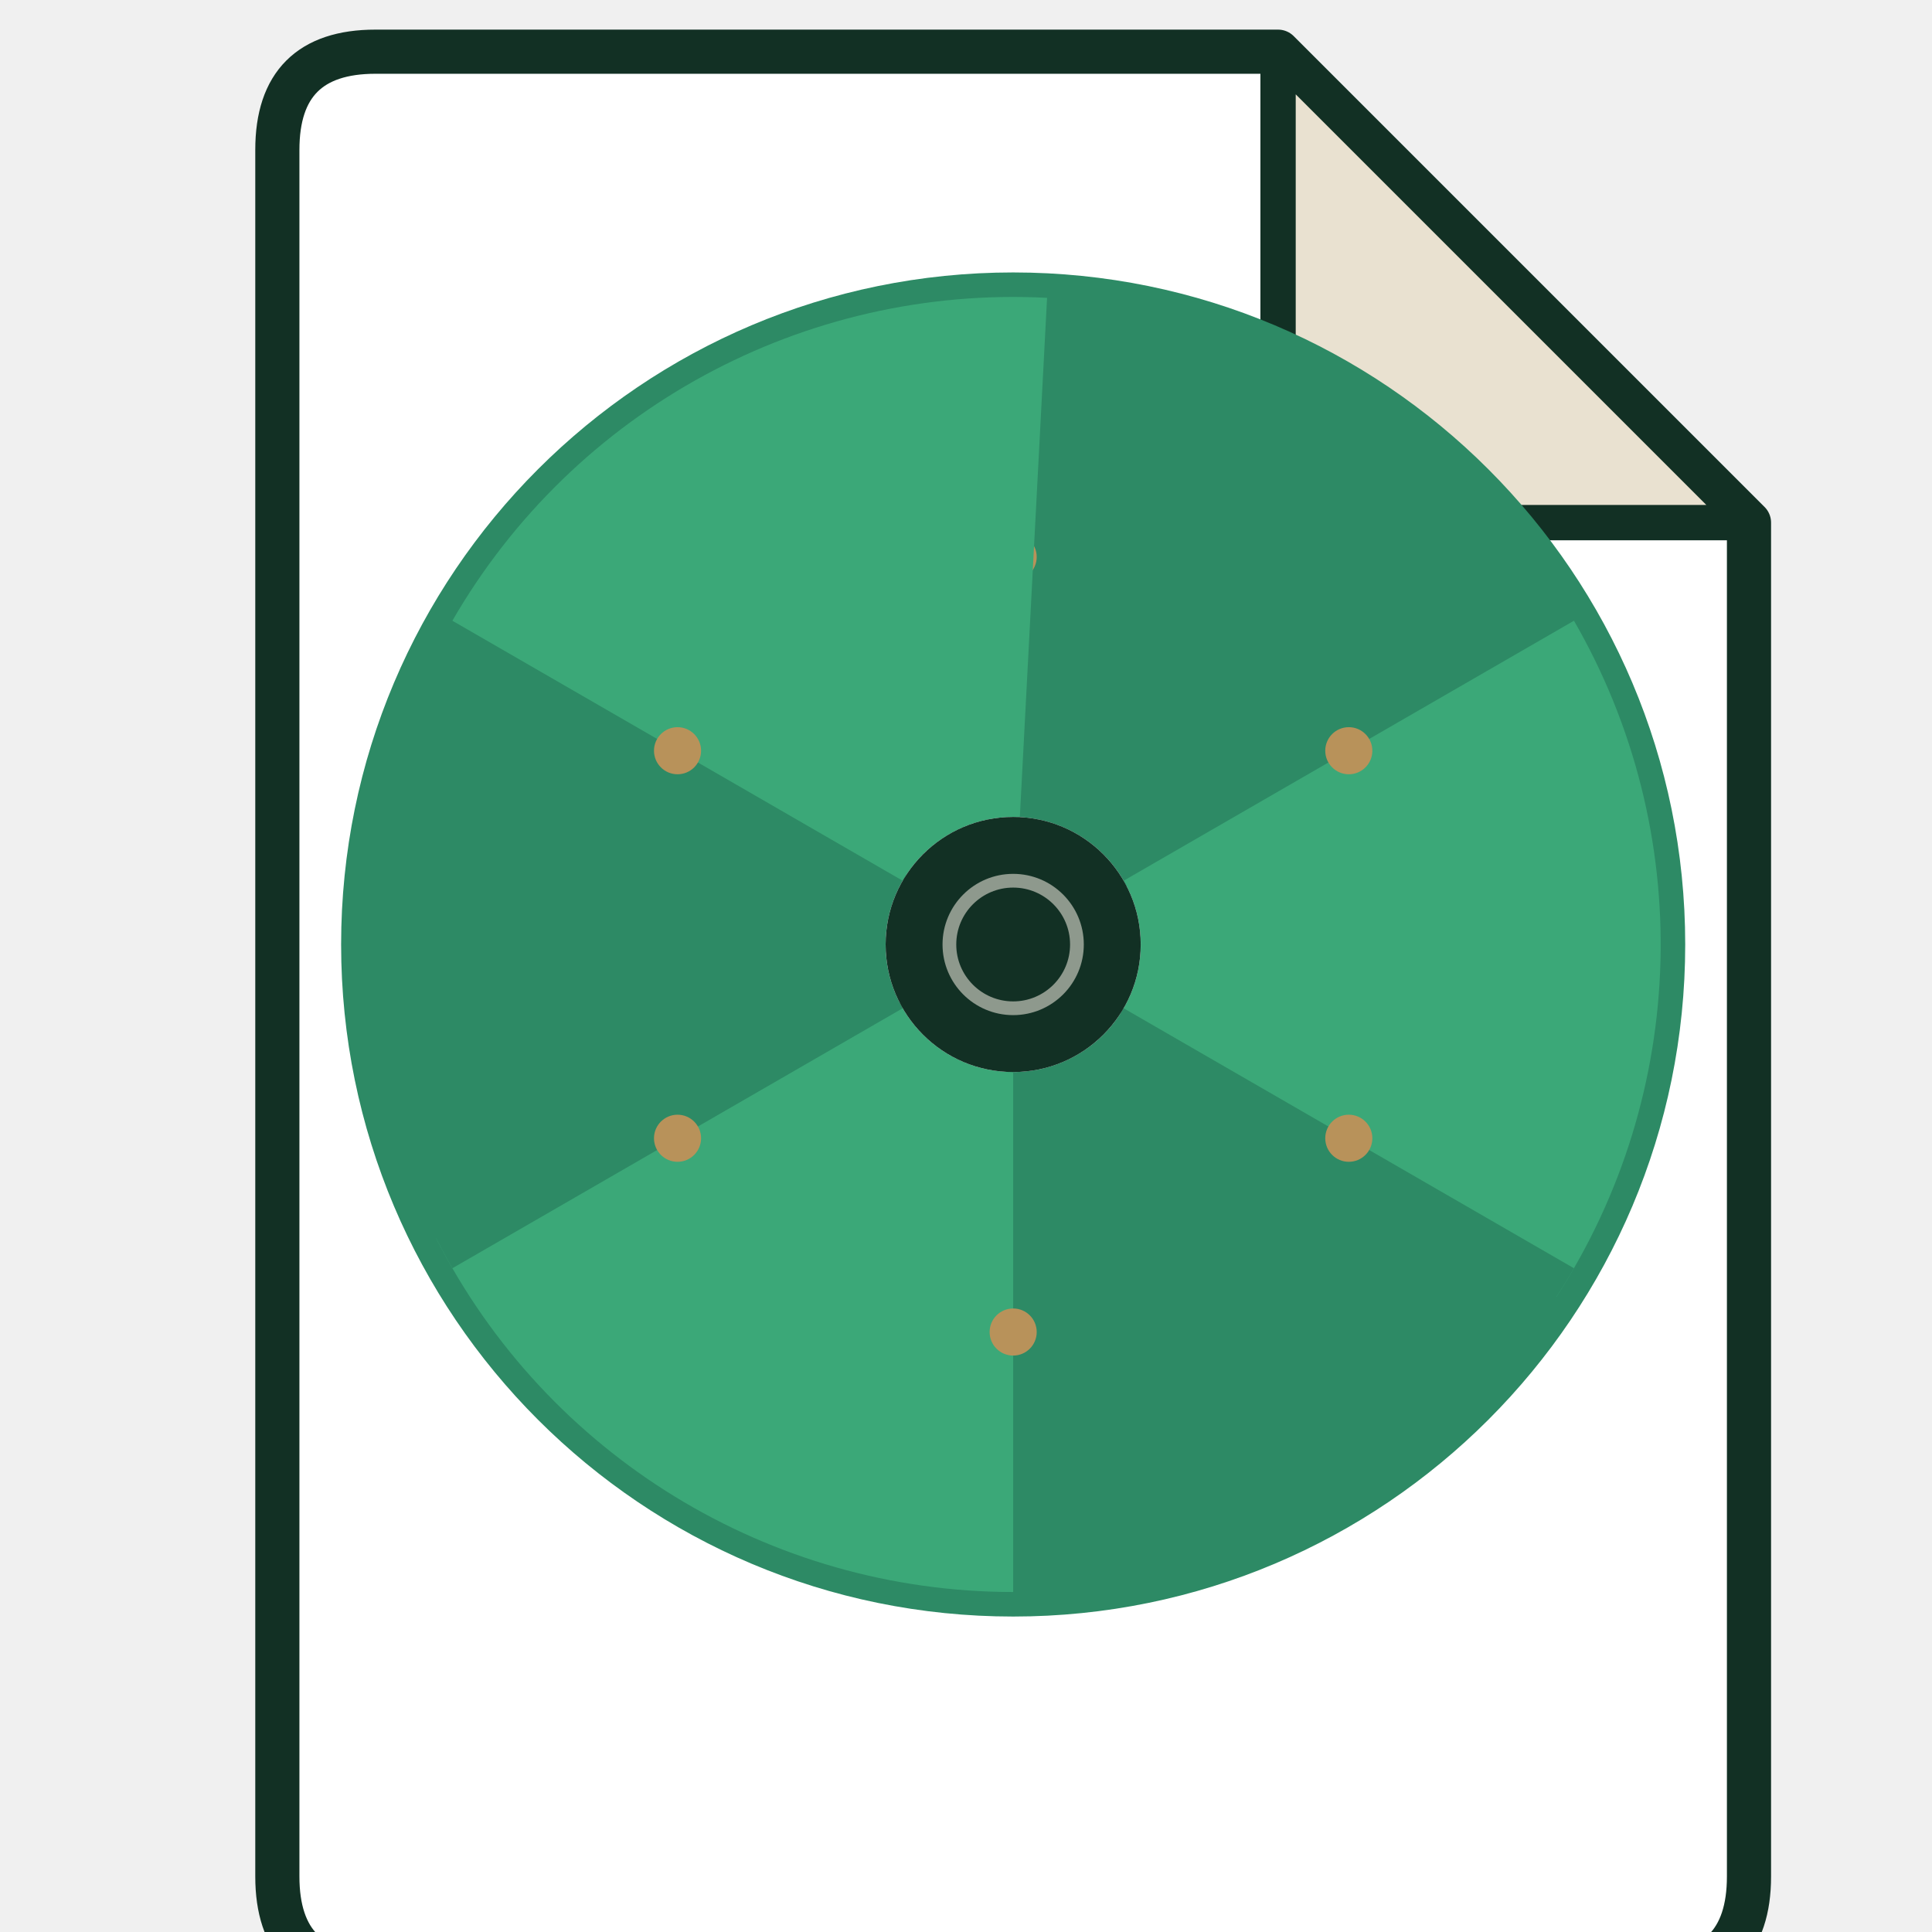
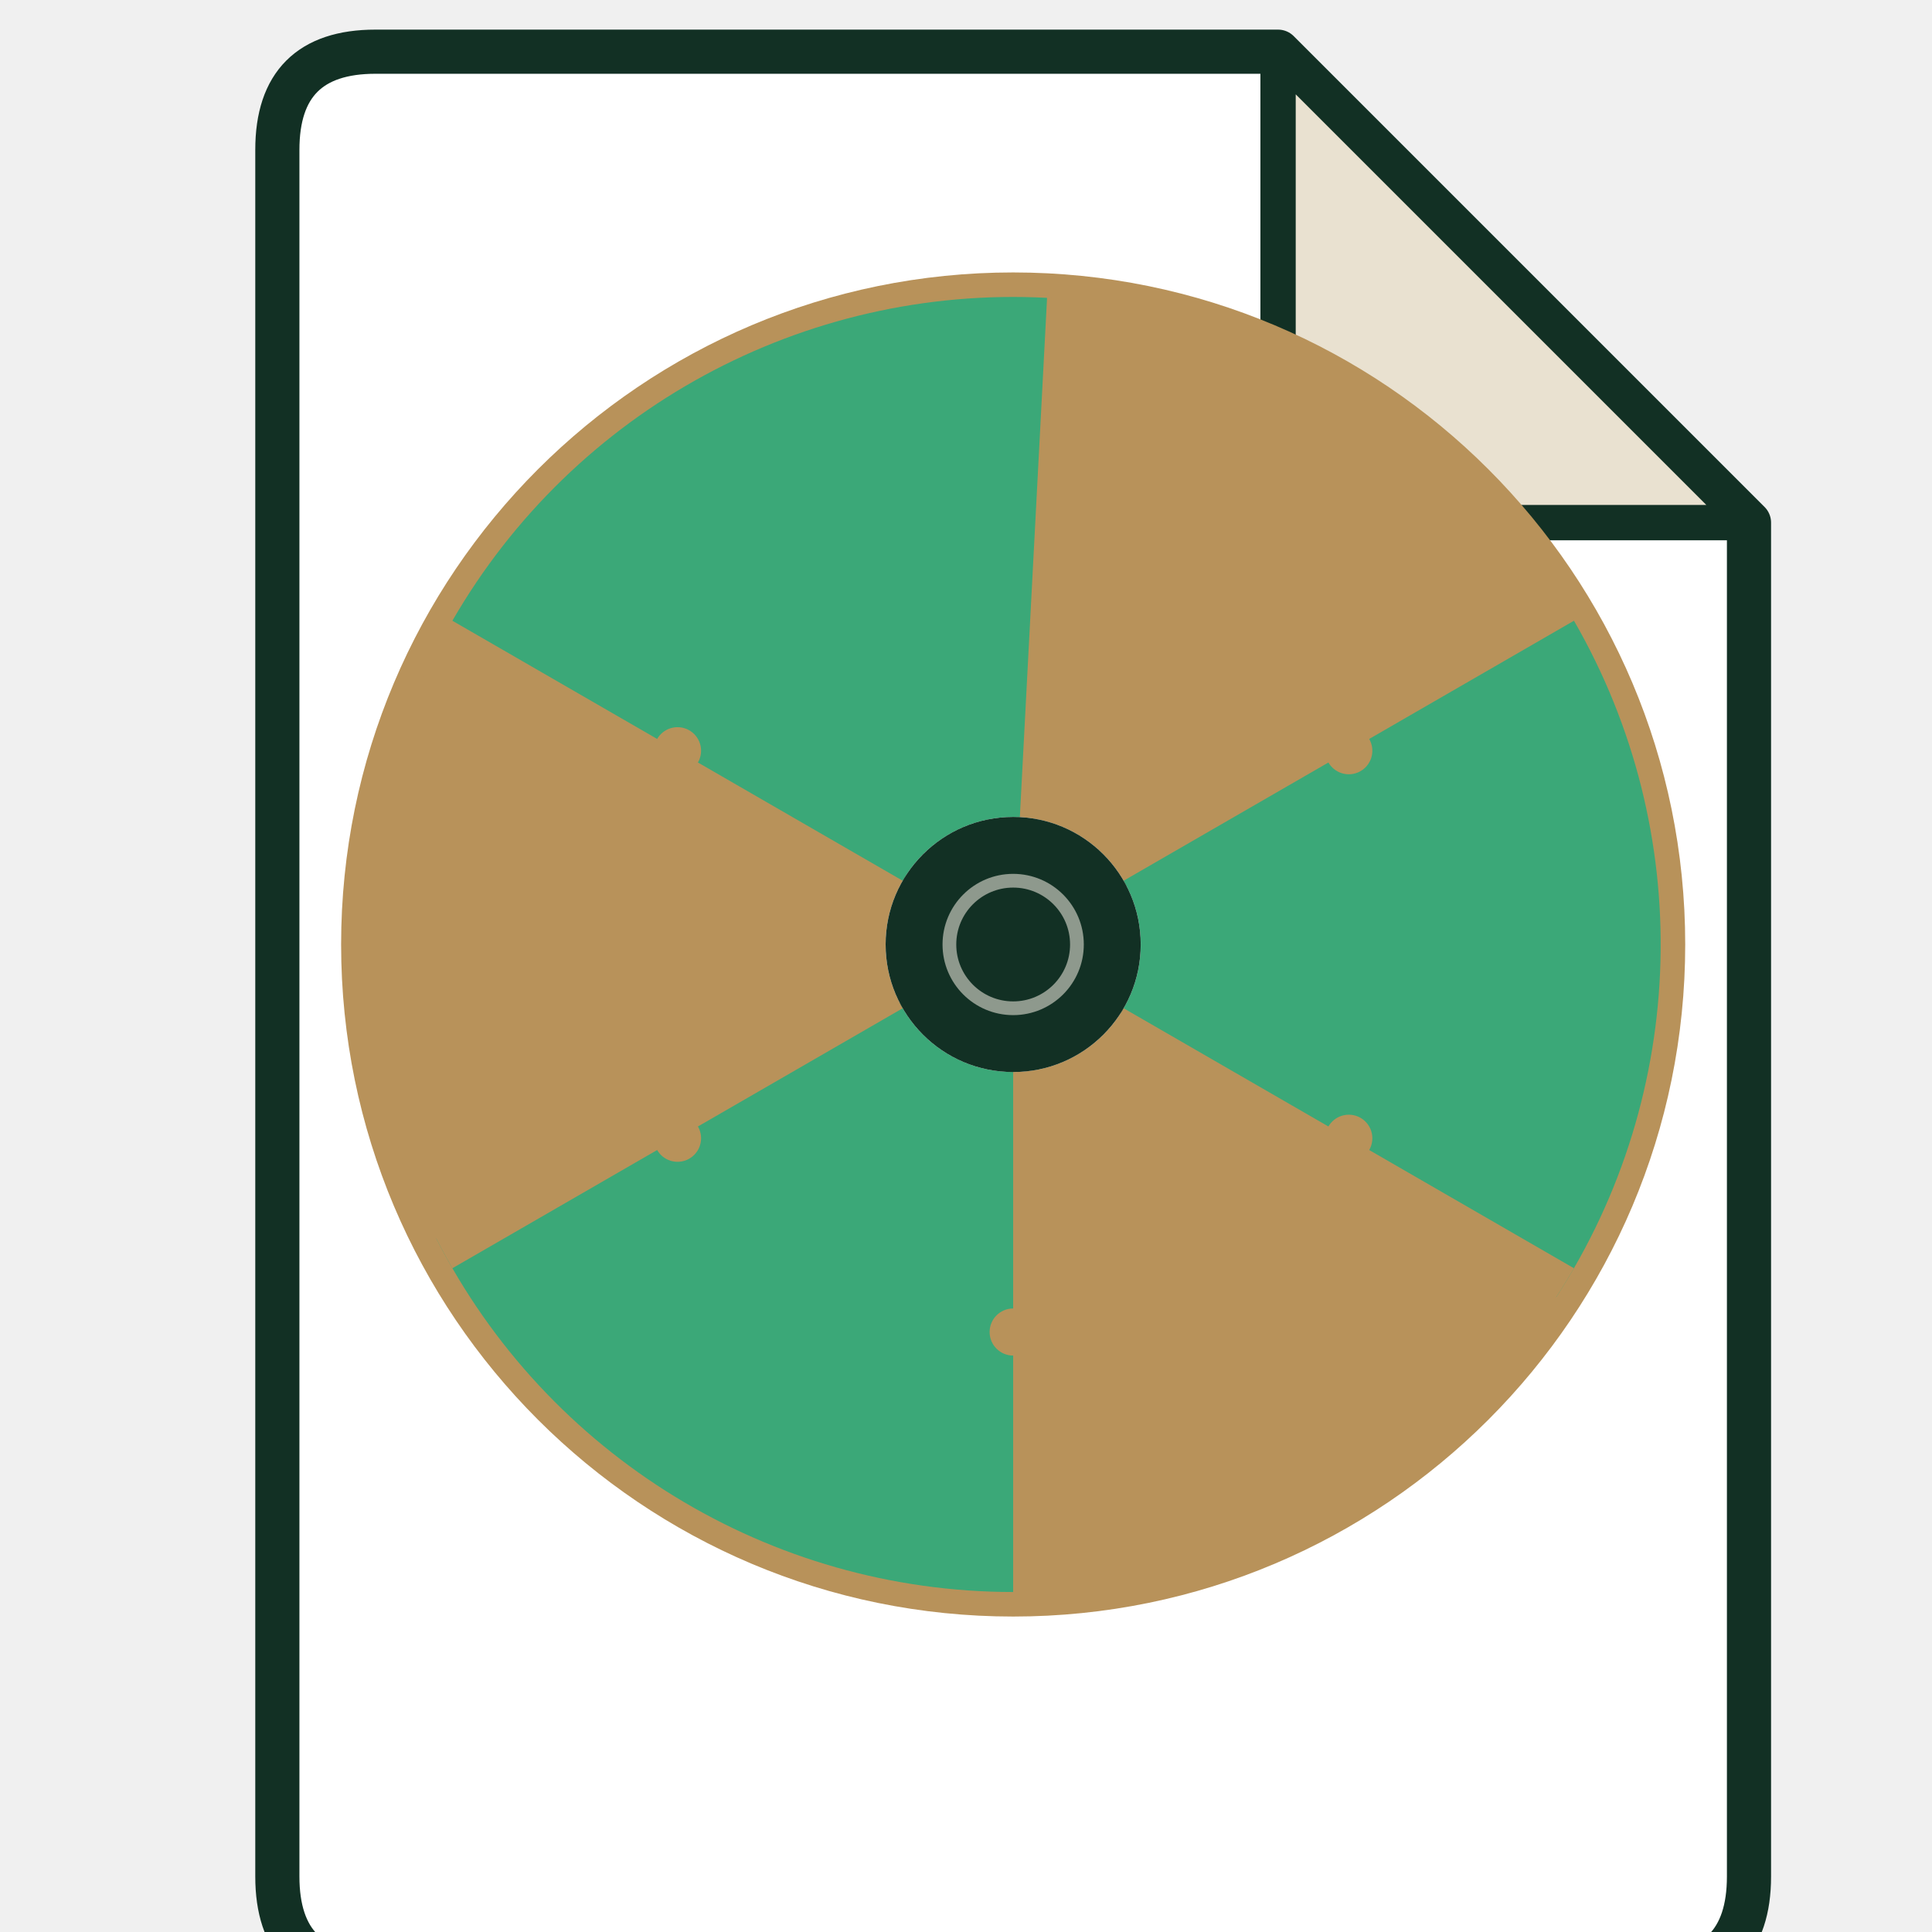
<svg xmlns="http://www.w3.org/2000/svg" viewBox="0 0 512 512" data-fullbleed="1">
  <g transform="translate(-64.3,-64.3) scale(1.3)">
    <path d="M126.00 60.00 H310.00 L406.00 156.00 V432.00 Q406.00 452.00 386.00 452.00 H126.00 Q106.00 452.00 106.00 432.00 V80.00 Q106.00 60.00 126.00 60.00 Z" fill="#FFFFFF" stroke="#123024" stroke-width="9" stroke-linejoin="round" />
    <path d="M310.00 60.00 L310.00 156.00 L406.00 156.00 Z" fill="#E9E1D0" stroke="#123024" stroke-width="7.20" stroke-linejoin="round" />
    <g transform="translate(0,-14)">
-       <circle cx="256" cy="256" r="132.00" fill="none" stroke="#2D8A65" stroke-width="10" />
-       <path d="M256.00 230.00 L256.00 124.00 A132.00 132.00 0 0 1 373.61 196.07 L279.17 244.20 A26.00 26.00 0 0 0 256.00 230.00 Z" fill="#2D8A65" />
+       <circle cx="256" cy="256" r="132.00" fill="none" stroke="#B8925A" stroke-width="10" />
+       <path d="M256.00 230.00 L256.00 124.00 A132.00 132.00 0 0 1 373.61 196.07 L279.17 244.20 A26.00 26.00 0 0 0 256.00 230.00 Z" fill="#B8925A" />
      <circle cx="256.00" cy="177.00" r="4.8" fill="#B8925A" />
      <path d="M278.52 243.00 L370.32 190.00 A132.00 132.00 0 0 1 366.70 327.89 L277.81 270.16 A26.00 26.00 0 0 0 278.52 243.00 Z" fill="#3BA878" />
      <circle cx="324.42" cy="216.50" r="4.8" fill="#B8925A" />
-       <path d="M278.52 269.00 L370.32 322.00 A132.00 132.00 0 0 1 249.09 387.82 L254.64 281.96 A26.00 26.00 0 0 0 278.52 269.00 Z" fill="#2D8A65" />
+       <path d="M278.52 269.00 L370.32 322.00 A132.00 132.00 0 0 1 249.09 387.82 L254.64 281.96 A26.00 26.00 0 0 0 278.52 269.00 Z" fill="#B8925A" />
      <circle cx="324.42" cy="295.50" r="4.8" fill="#B8925A" />
      <path d="M256.00 282.00 L256.00 388.00 A132.00 132.00 0 0 1 138.39 315.93 L232.83 267.80 A26.00 26.00 0 0 0 256.00 282.00 Z" fill="#3BA878" />
      <circle cx="256.00" cy="335.00" r="4.8" fill="#B8925A" />
-       <path d="M233.48 269.00 L141.68 322.00 A132.00 132.00 0 0 1 145.30 184.11 L234.19 241.84 A26.00 26.00 0 0 0 233.48 269.00 Z" fill="#2D8A65" />
+       <path d="M233.48 269.00 L141.68 322.00 A132.00 132.00 0 0 1 145.30 184.11 L234.19 241.84 A26.00 26.00 0 0 0 233.48 269.00 Z" fill="#B8925A" />
      <circle cx="187.58" cy="295.50" r="4.8" fill="#B8925A" />
      <path d="M233.48 243.00 L141.68 190.00 A132.00 132.00 0 0 1 262.91 124.18 L257.36 230.04 A26.00 26.00 0 0 0 233.48 243.00 Z" fill="#3BA878" />
      <circle cx="187.58" cy="216.50" r="4.8" fill="#B8925A" />
      <circle cx="256" cy="256" r="26.00" fill="#123024" />
      <circle cx="256" cy="256" r="13.00" fill="none" stroke="#F4EFE4" stroke-width="2.8" opacity="0.55" />
    </g>
  </g>
</svg>
